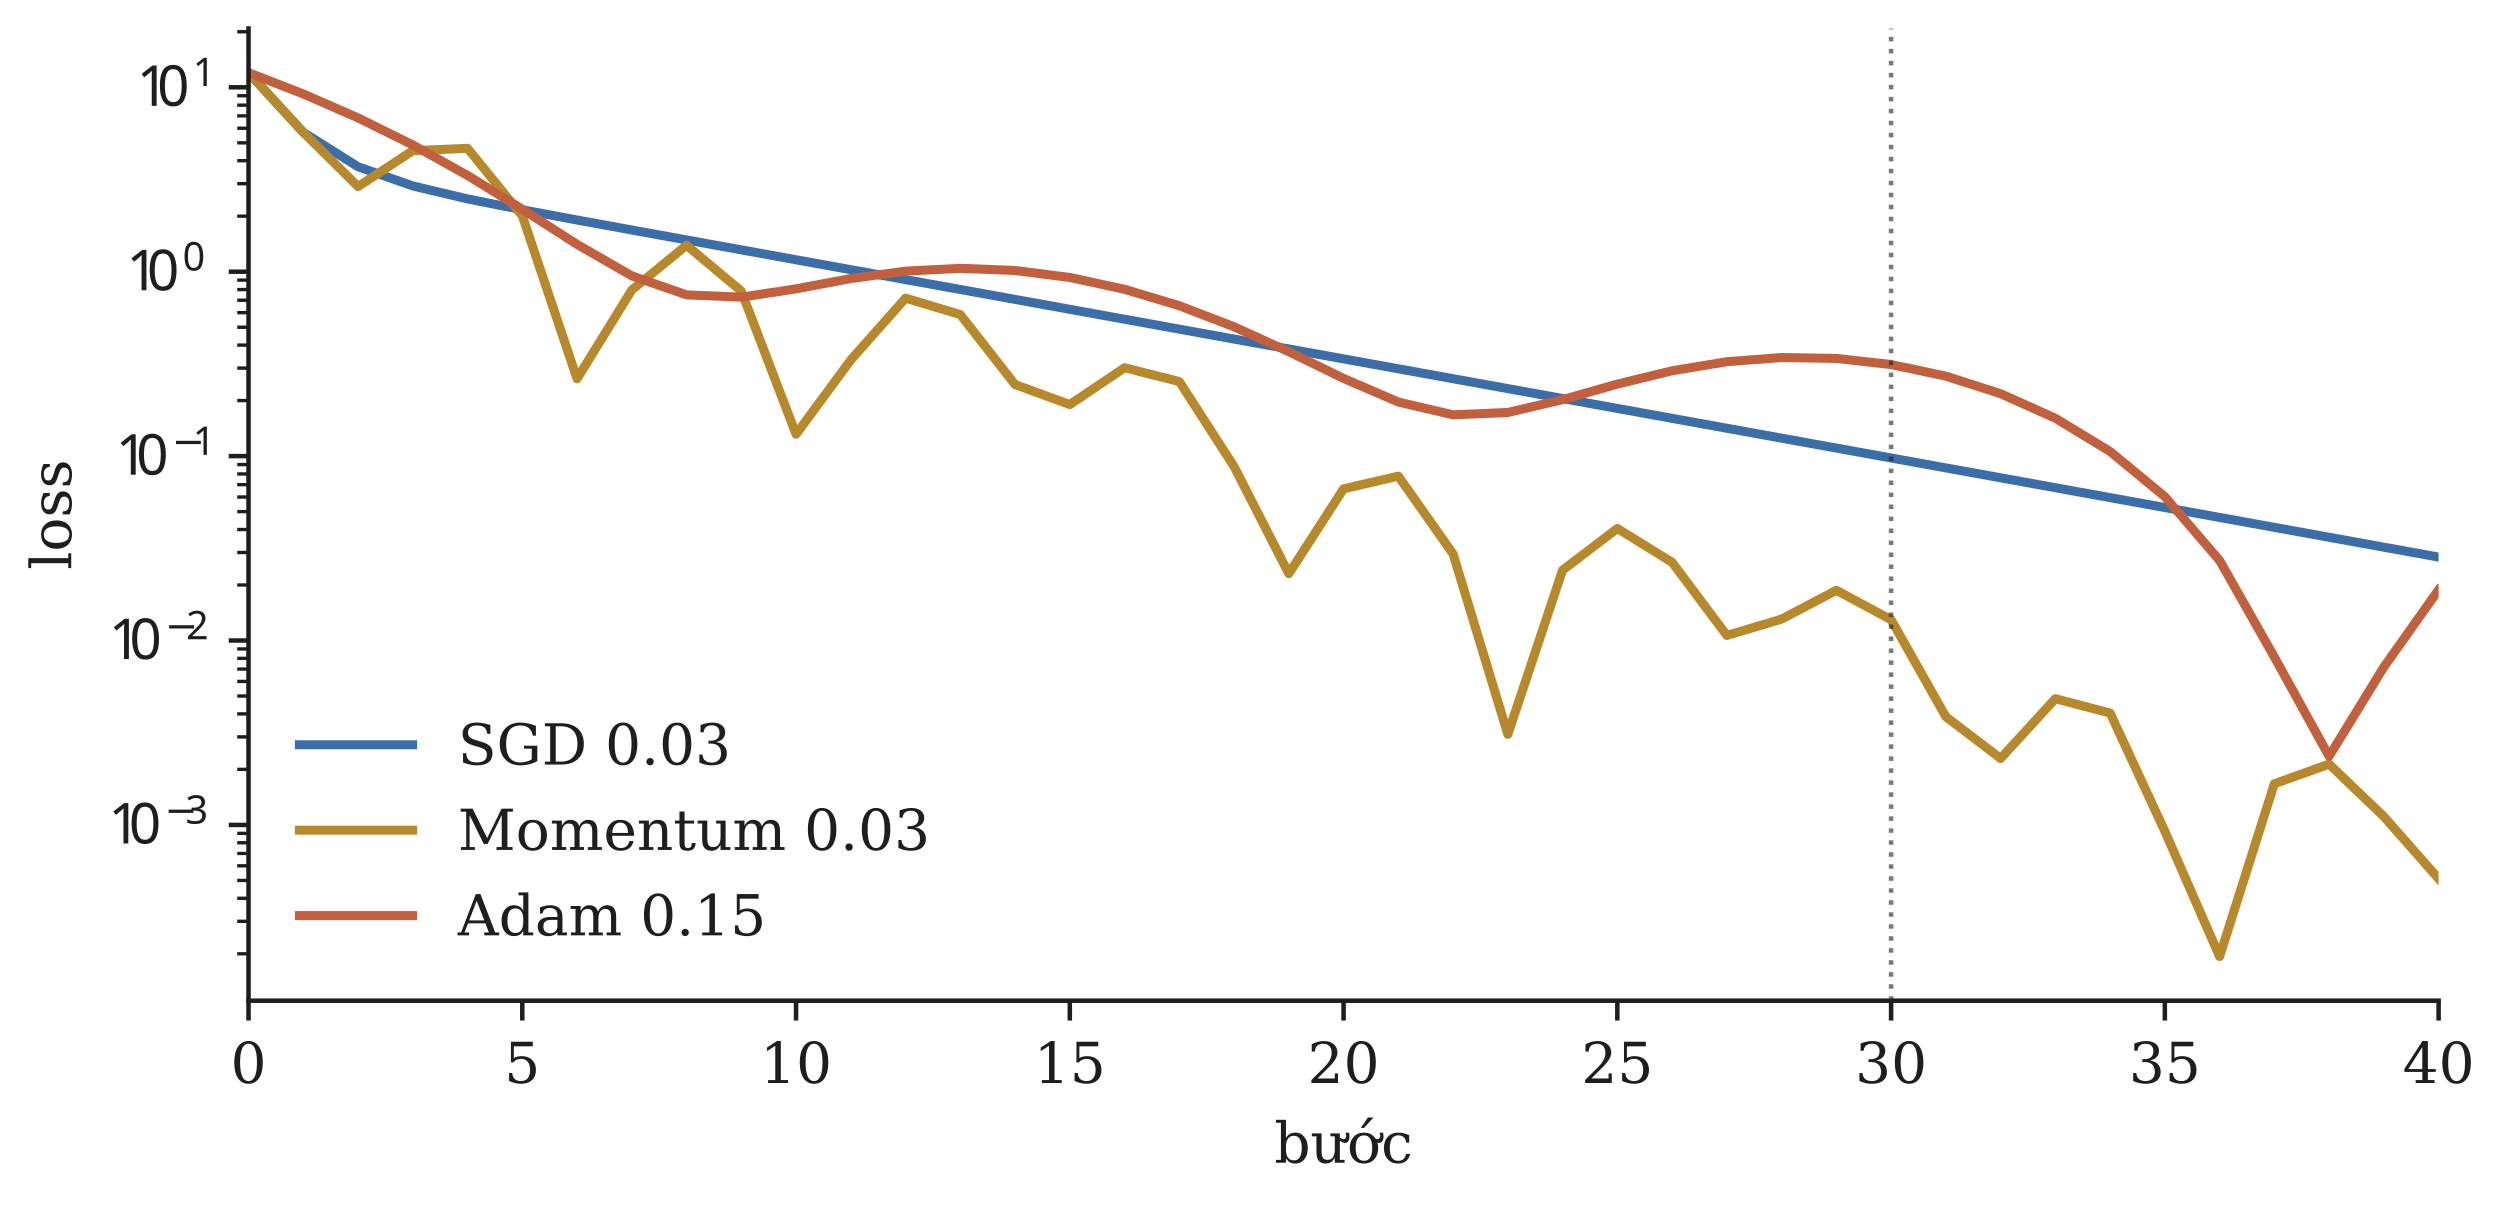
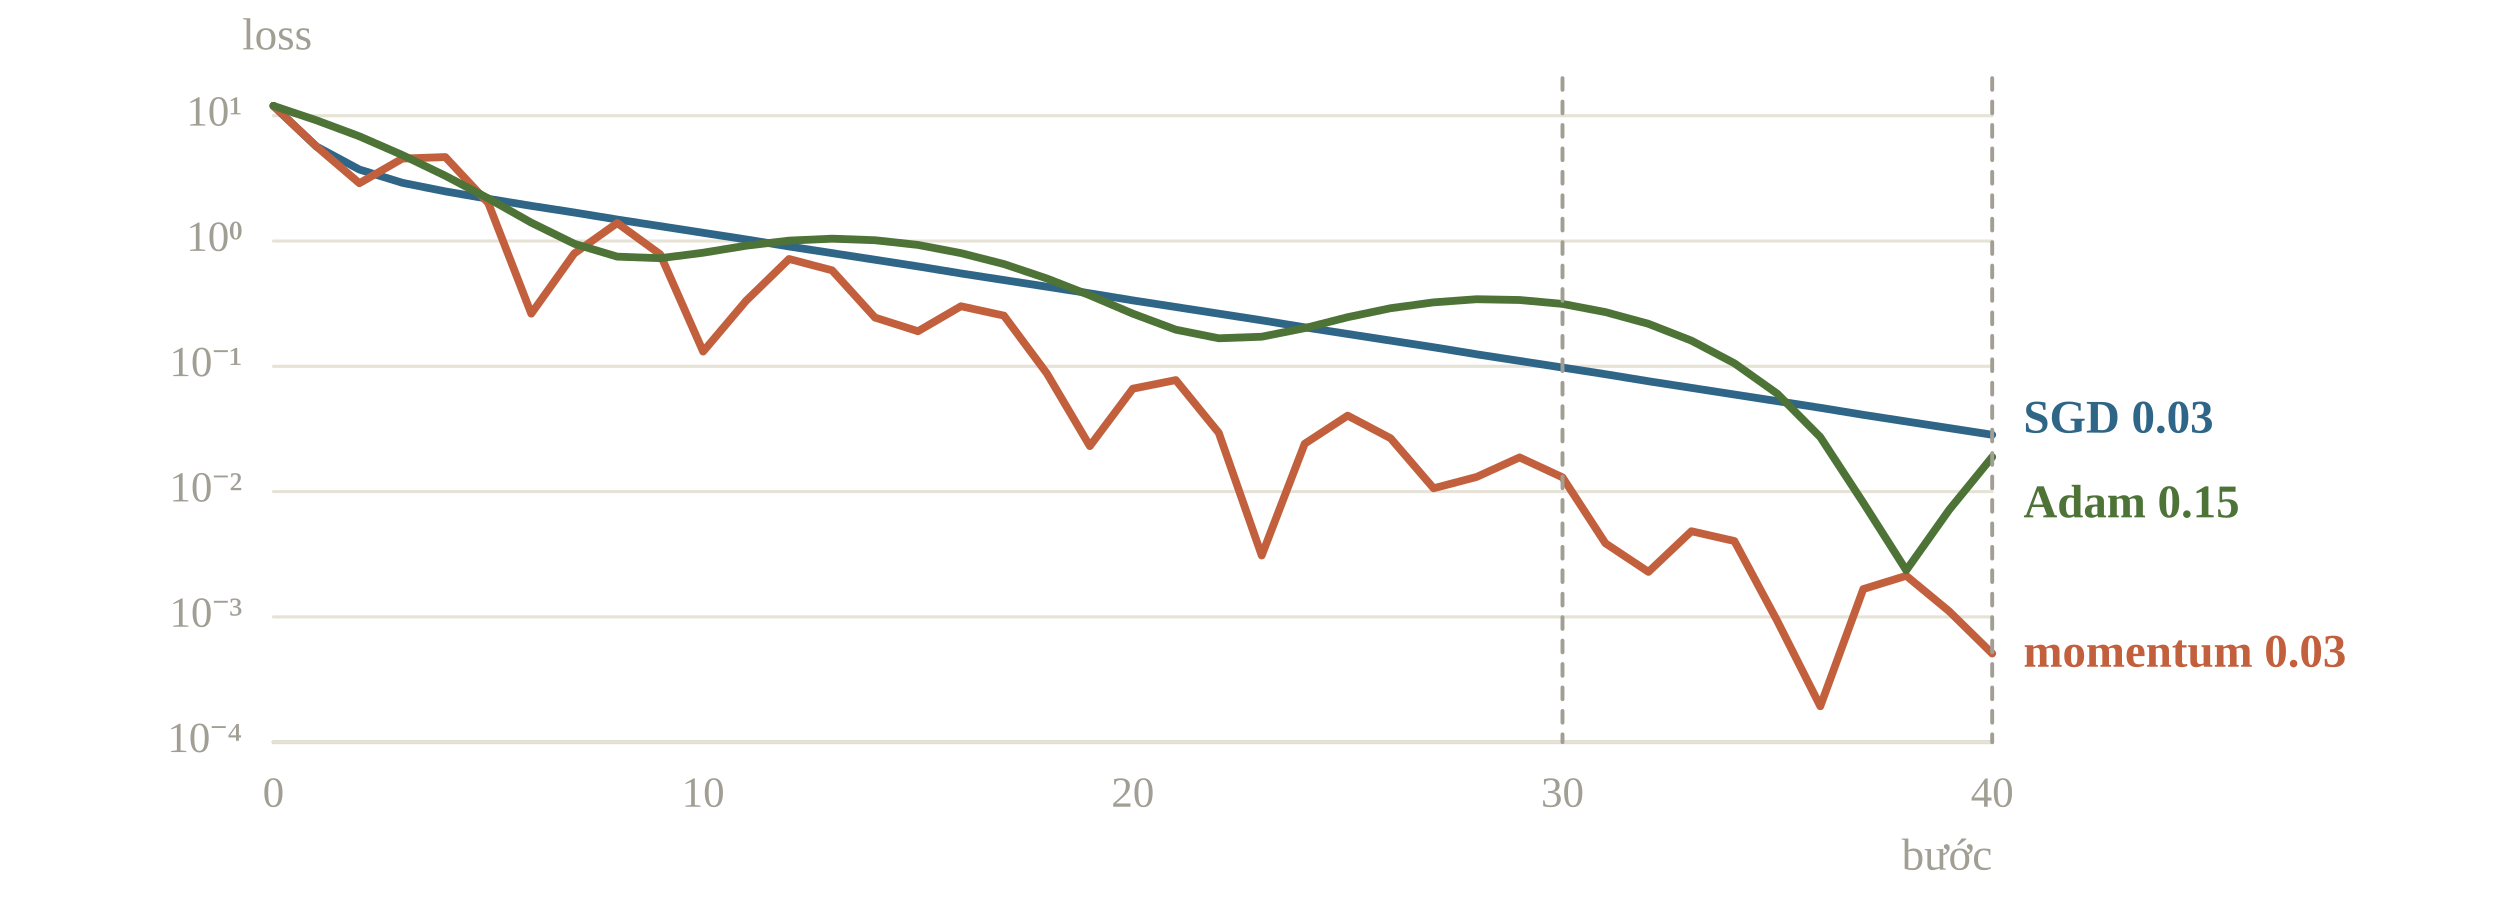
- <svg xmlns="http://www.w3.org/2000/svg" xmlns:xlink="http://www.w3.org/1999/xlink" style="font-family:var(--serif,Lora,Georgia,serif);color:var(--text,#1f1e1c)" width="441.987pt" height="213.16pt" viewBox="0 0 441.987 213.16" version="1.1">
-   <defs>
-     <style type="text/css">*{stroke-linejoin: round; stroke-linecap: butt}</style>
-   </defs>
-   <g id="figure_1">
-     <g id="patch_1">
-       <path d="M 0 213.16  L 441.987 213.16  L 441.987 0  L 0 0  L 0 213.16  z " style="fill: none" />
-     </g>
-     <g id="axes_1">
-       <g id="patch_2">
-         <path d="M 43.94 176.92  L 431.132 176.92  L 431.132 5.04  L 43.94 5.04  L 43.94 176.92  z " style="fill: none" />
-       </g>
-       <g id="matplotlib.axis_1">
-         <g id="xtick_1">
-           <g id="line2d_1">
-             <defs>
-               <path id="m88c259a274" d="M 0 0  L 0 3.5  " style="stroke: currentColor; stroke-width: 0.8" />
-             </defs>
-             <g>
-               <use xlink:href="#m88c259a274" x="43.94" y="176.92" style="stroke: currentColor; stroke-width: 0.8" />
-             </g>
-           </g>
-           <g id="text_1">
-             <text style="font-size: 10px; font-family: 'Lora', 'DejaVu Serif', 'DejaVu Sans'; text-anchor: middle; fill: currentColor" x="43.94" y="191.47" transform="rotate(-0 43.94 191.47)">0</text>
-           </g>
-         </g>
-         <g id="xtick_2">
-           <g id="line2d_2">
-             <g>
-               <use xlink:href="#m88c259a274" x="92.339" y="176.92" style="stroke: currentColor; stroke-width: 0.8" />
-             </g>
-           </g>
-           <g id="text_2">
-             <text style="font-size: 10px; font-family: 'Lora', 'DejaVu Serif', 'DejaVu Sans'; text-anchor: middle; fill: currentColor" x="92.339" y="191.47" transform="rotate(-0 92.33901 191.47)">5</text>
-           </g>
-         </g>
-         <g id="xtick_3">
-           <g id="line2d_3">
-             <g>
-               <use xlink:href="#m88c259a274" x="140.738" y="176.92" style="stroke: currentColor; stroke-width: 0.8" />
-             </g>
-           </g>
-           <g id="text_3">
-             <text style="font-size: 10px; font-family: 'Lora', 'DejaVu Serif', 'DejaVu Sans'; text-anchor: middle; fill: currentColor" x="140.738" y="191.47" transform="rotate(-0 140.738 191.47)">10</text>
-           </g>
-         </g>
-         <g id="xtick_4">
-           <g id="line2d_4">
-             <g>
-               <use xlink:href="#m88c259a274" x="189.137" y="176.92" style="stroke: currentColor; stroke-width: 0.8" />
-             </g>
-           </g>
-           <g id="text_4">
-             <text style="font-size: 10px; font-family: 'Lora', 'DejaVu Serif', 'DejaVu Sans'; text-anchor: middle; fill: currentColor" x="189.137" y="191.47" transform="rotate(-0 189.137 191.47)">15</text>
-           </g>
-         </g>
-         <g id="xtick_5">
-           <g id="line2d_5">
-             <g>
-               <use xlink:href="#m88c259a274" x="237.536" y="176.92" style="stroke: currentColor; stroke-width: 0.8" />
-             </g>
-           </g>
-           <g id="text_5">
-             <text style="font-size: 10px; font-family: 'Lora', 'DejaVu Serif', 'DejaVu Sans'; text-anchor: middle; fill: currentColor" x="237.536" y="191.47" transform="rotate(-0 237.536 191.47)">20</text>
-           </g>
-         </g>
-         <g id="xtick_6">
-           <g id="line2d_6">
-             <g>
-               <use xlink:href="#m88c259a274" x="285.935" y="176.92" style="stroke: currentColor; stroke-width: 0.8" />
-             </g>
-           </g>
-           <g id="text_6">
-             <text style="font-size: 10px; font-family: 'Lora', 'DejaVu Serif', 'DejaVu Sans'; text-anchor: middle; fill: currentColor" x="285.935" y="191.47" transform="rotate(-0 285.935 191.47)">25</text>
-           </g>
-         </g>
-         <g id="xtick_7">
-           <g id="line2d_7">
-             <g>
-               <use xlink:href="#m88c259a274" x="334.334" y="176.92" style="stroke: currentColor; stroke-width: 0.8" />
-             </g>
-           </g>
-           <g id="text_7">
-             <text style="font-size: 10px; font-family: 'Lora', 'DejaVu Serif', 'DejaVu Sans'; text-anchor: middle; fill: currentColor" x="334.334" y="191.47" transform="rotate(-0 334.334 191.47)">30</text>
-           </g>
-         </g>
-         <g id="xtick_8">
-           <g id="line2d_8">
-             <g>
-               <use xlink:href="#m88c259a274" x="382.733" y="176.92" style="stroke: currentColor; stroke-width: 0.8" />
-             </g>
-           </g>
-           <g id="text_8">
-             <text style="font-size: 10px; font-family: 'Lora', 'DejaVu Serif', 'DejaVu Sans'; text-anchor: middle; fill: currentColor" x="382.733" y="191.47" transform="rotate(-0 382.733 191.47)">35</text>
-           </g>
-         </g>
-         <g id="xtick_9">
-           <g id="line2d_9">
-             <g>
-               <use xlink:href="#m88c259a274" x="431.132" y="176.92" style="stroke: currentColor; stroke-width: 0.8" />
-             </g>
-           </g>
-           <g id="text_9">
-             <text style="font-size: 10px; font-family: 'Lora', 'DejaVu Serif', 'DejaVu Sans'; text-anchor: middle; fill: currentColor" x="431.132" y="191.47" transform="rotate(-0 431.132 191.47)">40</text>
-           </g>
-         </g>
-         <g id="text_10">
-           <text style="font-size: 10px; font-family: 'Lora', 'DejaVu Serif', 'DejaVu Sans'; text-anchor: middle; fill: currentColor" x="237.536" y="205.57" transform="rotate(-0 237.536 205.57)">bước</text>
-         </g>
-       </g>
-       <g id="matplotlib.axis_2">
-         <g id="ytick_1">
-           <g id="line2d_10">
-             <defs>
-               <path id="m1eedef7b1f" d="M 0 0  L -3.5 0  " style="stroke: currentColor; stroke-width: 0.8" />
-             </defs>
-             <g>
-               <use xlink:href="#m1eedef7b1f" x="43.94" y="145.839" style="stroke: currentColor; stroke-width: 0.8" />
-             </g>
-           </g>
-           <g id="text_11">
-             <g style="fill: currentColor" transform="translate(19.14 149.6138)">
-               <text>
-                 <tspan x="0" y="-0.491" style="font-size: 10px; font-family: 'Lora'; fill: currentColor">1</tspan>
-                 <tspan x="3.64" y="-0.491" style="font-size: 10px; font-family: 'Lora'; fill: currentColor">0</tspan>
-                 <tspan x="9.937" y="-3.991" style="font-size: 7px; font-family: 'Lora'; fill: currentColor">−</tspan>
-                 <tspan x="13.647" y="-3.991" style="font-size: 7px; font-family: 'Lora'; fill: currentColor">3</tspan>
-               </text>
-             </g>
-           </g>
-         </g>
-         <g id="ytick_2">
-           <g id="line2d_11">
-             <g>
-               <use xlink:href="#m1eedef7b1f" x="43.94" y="113.238" style="stroke: currentColor; stroke-width: 0.8" />
-             </g>
-           </g>
-           <g id="text_12">
-             <g style="fill: currentColor" transform="translate(19.24 117.0126)">
-               <text>
-                 <tspan x="0" y="-0.491" style="font-size: 10px; font-family: 'Lora'; fill: currentColor">1</tspan>
-                 <tspan x="3.64" y="-0.491" style="font-size: 10px; font-family: 'Lora'; fill: currentColor">0</tspan>
-                 <tspan x="9.937" y="-3.991" style="font-size: 7px; font-family: 'Lora'; fill: currentColor">−</tspan>
-                 <tspan x="13.647" y="-3.991" style="font-size: 7px; font-family: 'Lora'; fill: currentColor">2</tspan>
-               </text>
-             </g>
-           </g>
-         </g>
-         <g id="ytick_3">
-           <g id="line2d_12">
-             <g>
-               <use xlink:href="#m1eedef7b1f" x="43.94" y="80.636" style="stroke: currentColor; stroke-width: 0.8" />
-             </g>
-           </g>
-           <g id="text_13">
-             <g style="fill: currentColor" transform="translate(20.44 84.41146)">
-               <text>
-                 <tspan x="0" y="-0.491" style="font-size: 10px; font-family: 'Lora'; fill: currentColor">1</tspan>
-                 <tspan x="3.64" y="-0.491" style="font-size: 10px; font-family: 'Lora'; fill: currentColor">0</tspan>
-                 <tspan x="9.937" y="-3.991" style="font-size: 7px; font-family: 'Lora'; fill: currentColor">−</tspan>
-                 <tspan x="13.647" y="-3.991" style="font-size: 7px; font-family: 'Lora'; fill: currentColor">1</tspan>
-               </text>
-             </g>
-           </g>
-         </g>
-         <g id="ytick_4">
-           <g id="line2d_13">
-             <g>
-               <use xlink:href="#m1eedef7b1f" x="43.94" y="48.035" style="stroke: currentColor; stroke-width: 0.8" />
-             </g>
-           </g>
-           <g id="text_14">
-             <g style="fill: currentColor" transform="translate(22.34 51.8103)">
-               <text>
-                 <tspan x="0" y="-0.491" style="font-size: 10px; font-family: 'Lora'; fill: currentColor">1</tspan>
-                 <tspan x="3.64" y="-0.491" style="font-size: 10px; font-family: 'Lora'; fill: currentColor">0</tspan>
-                 <tspan x="9.937" y="-3.991" style="font-size: 7px; font-family: 'Lora'; fill: currentColor">0</tspan>
-               </text>
-             </g>
-           </g>
-         </g>
-         <g id="ytick_5">
-           <g id="line2d_14">
-             <g>
-               <use xlink:href="#m1eedef7b1f" x="43.94" y="15.434" style="stroke: currentColor; stroke-width: 0.8" />
-             </g>
-           </g>
-           <g id="text_15">
-             <g style="fill: currentColor" transform="translate(24.14 19.20913)">
-               <text>
-                 <tspan x="0" y="-0.491" style="font-size: 10px; font-family: 'Lora'; fill: currentColor">1</tspan>
-                 <tspan x="3.64" y="-0.491" style="font-size: 10px; font-family: 'Lora'; fill: currentColor">0</tspan>
-                 <tspan x="9.937" y="-3.991" style="font-size: 7px; font-family: 'Lora'; fill: currentColor">1</tspan>
-               </text>
-             </g>
-           </g>
-         </g>
-         <g id="ytick_6">
-           <g id="line2d_15">
-             <defs>
-               <path id="m1821478ddd" d="M 0 0  L -2 0  " style="stroke: currentColor; stroke-width: 0.6" />
-             </defs>
-             <g>
-               <use xlink:href="#m1821478ddd" x="43.94" y="168.626" style="stroke: currentColor; stroke-width: 0.6" />
-             </g>
-           </g>
-         </g>
-         <g id="ytick_7">
-           <g id="line2d_16">
-             <g>
-               <use xlink:href="#m1821478ddd" x="43.94" y="162.885" style="stroke: currentColor; stroke-width: 0.6" />
-             </g>
-           </g>
-         </g>
-         <g id="ytick_8">
-           <g id="line2d_17">
-             <g>
-               <use xlink:href="#m1821478ddd" x="43.94" y="158.812" style="stroke: currentColor; stroke-width: 0.6" />
-             </g>
-           </g>
-         </g>
-         <g id="ytick_9">
-           <g id="line2d_18">
-             <g>
-               <use xlink:href="#m1821478ddd" x="43.94" y="155.653" style="stroke: currentColor; stroke-width: 0.6" />
-             </g>
-           </g>
-         </g>
-         <g id="ytick_10">
-           <g id="line2d_19">
-             <g>
-               <use xlink:href="#m1821478ddd" x="43.94" y="153.071" style="stroke: currentColor; stroke-width: 0.6" />
-             </g>
-           </g>
-         </g>
-         <g id="ytick_11">
-           <g id="line2d_20">
-             <g>
-               <use xlink:href="#m1821478ddd" x="43.94" y="150.889" style="stroke: currentColor; stroke-width: 0.6" />
-             </g>
-           </g>
-         </g>
-         <g id="ytick_12">
-           <g id="line2d_21">
-             <g>
-               <use xlink:href="#m1821478ddd" x="43.94" y="148.998" style="stroke: currentColor; stroke-width: 0.6" />
-             </g>
-           </g>
-         </g>
-         <g id="ytick_13">
-           <g id="line2d_22">
-             <g>
-               <use xlink:href="#m1821478ddd" x="43.94" y="147.331" style="stroke: currentColor; stroke-width: 0.6" />
-             </g>
-           </g>
-         </g>
-         <g id="ytick_14">
-           <g id="line2d_23">
-             <g>
-               <use xlink:href="#m1821478ddd" x="43.94" y="136.025" style="stroke: currentColor; stroke-width: 0.6" />
-             </g>
-           </g>
-         </g>
-         <g id="ytick_15">
-           <g id="line2d_24">
-             <g>
-               <use xlink:href="#m1821478ddd" x="43.94" y="130.284" style="stroke: currentColor; stroke-width: 0.6" />
-             </g>
-           </g>
-         </g>
-         <g id="ytick_16">
-           <g id="line2d_25">
-             <g>
-               <use xlink:href="#m1821478ddd" x="43.94" y="126.211" style="stroke: currentColor; stroke-width: 0.6" />
-             </g>
-           </g>
-         </g>
-         <g id="ytick_17">
-           <g id="line2d_26">
-             <g>
-               <use xlink:href="#m1821478ddd" x="43.94" y="123.052" style="stroke: currentColor; stroke-width: 0.6" />
-             </g>
-           </g>
-         </g>
-         <g id="ytick_18">
-           <g id="line2d_27">
-             <g>
-               <use xlink:href="#m1821478ddd" x="43.94" y="120.47" style="stroke: currentColor; stroke-width: 0.6" />
-             </g>
-           </g>
-         </g>
-         <g id="ytick_19">
-           <g id="line2d_28">
-             <g>
-               <use xlink:href="#m1821478ddd" x="43.94" y="118.288" style="stroke: currentColor; stroke-width: 0.6" />
-             </g>
-           </g>
-         </g>
-         <g id="ytick_20">
-           <g id="line2d_29">
-             <g>
-               <use xlink:href="#m1821478ddd" x="43.94" y="116.397" style="stroke: currentColor; stroke-width: 0.6" />
-             </g>
-           </g>
-         </g>
-         <g id="ytick_21">
-           <g id="line2d_30">
-             <g>
-               <use xlink:href="#m1821478ddd" x="43.94" y="114.729" style="stroke: currentColor; stroke-width: 0.6" />
-             </g>
-           </g>
-         </g>
-         <g id="ytick_22">
-           <g id="line2d_31">
-             <g>
-               <use xlink:href="#m1821478ddd" x="43.94" y="103.424" style="stroke: currentColor; stroke-width: 0.6" />
-             </g>
-           </g>
-         </g>
-         <g id="ytick_23">
-           <g id="line2d_32">
-             <g>
-               <use xlink:href="#m1821478ddd" x="43.94" y="97.683" style="stroke: currentColor; stroke-width: 0.6" />
-             </g>
-           </g>
-         </g>
-         <g id="ytick_24">
-           <g id="line2d_33">
-             <g>
-               <use xlink:href="#m1821478ddd" x="43.94" y="93.61" style="stroke: currentColor; stroke-width: 0.6" />
-             </g>
-           </g>
-         </g>
-         <g id="ytick_25">
-           <g id="line2d_34">
-             <g>
-               <use xlink:href="#m1821478ddd" x="43.94" y="90.45" style="stroke: currentColor; stroke-width: 0.6" />
-             </g>
-           </g>
-         </g>
-         <g id="ytick_26">
-           <g id="line2d_35">
-             <g>
-               <use xlink:href="#m1821478ddd" x="43.94" y="87.869" style="stroke: currentColor; stroke-width: 0.6" />
-             </g>
-           </g>
-         </g>
-         <g id="ytick_27">
-           <g id="line2d_36">
-             <g>
-               <use xlink:href="#m1821478ddd" x="43.94" y="85.686" style="stroke: currentColor; stroke-width: 0.6" />
-             </g>
-           </g>
-         </g>
-         <g id="ytick_28">
-           <g id="line2d_37">
-             <g>
-               <use xlink:href="#m1821478ddd" x="43.94" y="83.796" style="stroke: currentColor; stroke-width: 0.6" />
-             </g>
-           </g>
-         </g>
-         <g id="ytick_29">
-           <g id="line2d_38">
-             <g>
-               <use xlink:href="#m1821478ddd" x="43.94" y="82.128" style="stroke: currentColor; stroke-width: 0.6" />
-             </g>
-           </g>
-         </g>
-         <g id="ytick_30">
-           <g id="line2d_39">
-             <g>
-               <use xlink:href="#m1821478ddd" x="43.94" y="70.823" style="stroke: currentColor; stroke-width: 0.6" />
-             </g>
-           </g>
-         </g>
-         <g id="ytick_31">
-           <g id="line2d_40">
-             <g>
-               <use xlink:href="#m1821478ddd" x="43.94" y="65.082" style="stroke: currentColor; stroke-width: 0.6" />
-             </g>
-           </g>
-         </g>
-         <g id="ytick_32">
-           <g id="line2d_41">
-             <g>
-               <use xlink:href="#m1821478ddd" x="43.94" y="61.009" style="stroke: currentColor; stroke-width: 0.6" />
-             </g>
-           </g>
-         </g>
-         <g id="ytick_33">
-           <g id="line2d_42">
-             <g>
-               <use xlink:href="#m1821478ddd" x="43.94" y="57.849" style="stroke: currentColor; stroke-width: 0.6" />
-             </g>
-           </g>
-         </g>
-         <g id="ytick_34">
-           <g id="line2d_43">
-             <g>
-               <use xlink:href="#m1821478ddd" x="43.94" y="55.268" style="stroke: currentColor; stroke-width: 0.6" />
-             </g>
-           </g>
-         </g>
-         <g id="ytick_35">
-           <g id="line2d_44">
-             <g>
-               <use xlink:href="#m1821478ddd" x="43.94" y="53.085" style="stroke: currentColor; stroke-width: 0.6" />
-             </g>
-           </g>
-         </g>
-         <g id="ytick_36">
-           <g id="line2d_45">
-             <g>
-               <use xlink:href="#m1821478ddd" x="43.94" y="51.195" style="stroke: currentColor; stroke-width: 0.6" />
-             </g>
-           </g>
-         </g>
-         <g id="ytick_37">
-           <g id="line2d_46">
-             <g>
-               <use xlink:href="#m1821478ddd" x="43.94" y="49.527" style="stroke: currentColor; stroke-width: 0.6" />
-             </g>
-           </g>
-         </g>
-         <g id="ytick_38">
-           <g id="line2d_47">
-             <g>
-               <use xlink:href="#m1821478ddd" x="43.94" y="38.221" style="stroke: currentColor; stroke-width: 0.6" />
-             </g>
-           </g>
-         </g>
-         <g id="ytick_39">
-           <g id="line2d_48">
-             <g>
-               <use xlink:href="#m1821478ddd" x="43.94" y="32.481" style="stroke: currentColor; stroke-width: 0.6" />
-             </g>
-           </g>
-         </g>
-         <g id="ytick_40">
-           <g id="line2d_49">
-             <g>
-               <use xlink:href="#m1821478ddd" x="43.94" y="28.407" style="stroke: currentColor; stroke-width: 0.6" />
-             </g>
-           </g>
-         </g>
-         <g id="ytick_41">
-           <g id="line2d_50">
-             <g>
-               <use xlink:href="#m1821478ddd" x="43.94" y="25.248" style="stroke: currentColor; stroke-width: 0.6" />
-             </g>
-           </g>
-         </g>
-         <g id="ytick_42">
-           <g id="line2d_51">
-             <g>
-               <use xlink:href="#m1821478ddd" x="43.94" y="22.667" style="stroke: currentColor; stroke-width: 0.6" />
-             </g>
-           </g>
-         </g>
-         <g id="ytick_43">
-           <g id="line2d_52">
-             <g>
-               <use xlink:href="#m1821478ddd" x="43.94" y="20.484" style="stroke: currentColor; stroke-width: 0.6" />
-             </g>
-           </g>
-         </g>
-         <g id="ytick_44">
-           <g id="line2d_53">
-             <g>
-               <use xlink:href="#m1821478ddd" x="43.94" y="18.594" style="stroke: currentColor; stroke-width: 0.6" />
-             </g>
-           </g>
-         </g>
-         <g id="ytick_45">
-           <g id="line2d_54">
-             <g>
-               <use xlink:href="#m1821478ddd" x="43.94" y="16.926" style="stroke: currentColor; stroke-width: 0.6" />
-             </g>
-           </g>
-         </g>
-         <g id="ytick_46">
-           <g id="line2d_55">
-             <g>
-               <use xlink:href="#m1821478ddd" x="43.94" y="5.62" style="stroke: currentColor; stroke-width: 0.6" />
-             </g>
-           </g>
-         </g>
-         <g id="text_16">
-           <text style="font-size: 10px; font-family: 'Lora', 'DejaVu Serif', 'DejaVu Sans'; text-anchor: middle; fill: currentColor" x="12.59" y="90.98" transform="rotate(-90 12.59 90.98)">loss</text>
-         </g>
-       </g>
-       <g id="line2d_56">
-         <path d="M 43.94 12.853  L 53.62 23.399  L 63.3 29.481  L 72.979 32.875  L 82.659 35.17  L 92.339 37.092  L 102.019 38.897  L 111.699 40.665  L 121.378 42.422  L 131.058 44.176  L 140.738 45.929  L 150.418 47.681  L 160.098 49.433  L 169.777 51.185  L 179.457 52.937  L 189.137 54.689  L 198.817 56.441  L 208.497 58.194  L 218.176 59.946  L 227.856 61.698  L 237.536 63.45  L 247.216 65.202  L 256.896 66.954  L 266.575 68.706  L 276.255 70.458  L 285.935 72.211  L 295.615 73.963  L 305.295 75.715  L 314.974 77.467  L 324.654 79.219  L 334.334 80.971  L 344.014 82.723  L 353.694 84.475  L 363.373 86.228  L 373.053 87.98  L 382.733 89.732  L 392.413 91.484  L 402.093 93.236  L 411.772 94.988  L 421.452 96.74  L 431.132 98.493  " clip-path="url(#pe03abeed55)" style="fill: none; stroke: var(--t-n, #3b6ea8); stroke-width: 1.6; stroke-linecap: square" />
-       </g>
-       <g id="line2d_57">
-         <path d="M 43.94 12.853  L 53.62 23.399  L 63.3 32.979  L 72.979 26.635  L 82.659 26.223  L 92.339 38.16  L 102.019 66.967  L 111.699 51.263  L 121.378 43.358  L 131.058 51.476  L 140.738 76.77  L 150.418 63.633  L 160.098 52.711  L 169.777 55.617  L 179.457 67.991  L 189.137 71.526  L 198.817 65.014  L 208.497 67.459  L 218.176 82.48  L 227.856 101.424  L 237.536 86.418  L 247.216 84.179  L 256.896 97.925  L 266.575 129.821  L 276.255 100.797  L 285.935 93.434  L 295.615 99.412  L 305.295 112.343  L 314.974 109.452  L 324.654 104.362  L 334.334 109.561  L 344.014 126.705  L 353.694 134.089  L 363.373 123.528  L 373.053 126.062  L 382.733 146.964  L 392.413 169.107  L 402.093 138.562  L 411.772 135.095  L 421.452 144.368  L 431.132 155.347  " clip-path="url(#pe03abeed55)" style="fill: none; stroke: #b8892b; stroke-width: 1.6; stroke-linecap: square" />
-       </g>
-       <g id="line2d_58">
-         <path d="M 43.94 12.853  L 53.62 16.611  L 63.3 20.845  L 72.979 25.63  L 82.659 31.024  L 92.339 36.989  L 102.019 43.211  L 111.699 48.766  L 121.378 52.131  L 131.058 52.537  L 140.738 51.062  L 150.418 49.243  L 160.098 47.936  L 169.777 47.439  L 179.457 47.816  L 189.137 49.056  L 198.817 51.142  L 208.497 54.058  L 218.176 57.775  L 227.856 62.178  L 237.536 66.904  L 247.216 71.078  L 256.896 73.335  L 266.575 72.921  L 276.255 70.652  L 285.935 67.906  L 295.615 65.551  L 305.295 63.947  L 314.974 63.208  L 324.654 63.368  L 334.334 64.449  L 344.014 66.497  L 353.694 69.604  L 363.373 73.942  L 373.053 79.819  L 382.733 87.81  L 392.413 99.089  L 402.093 116.158  L 411.772 133.711  L 421.452 117.926  L 431.132 104.273  " clip-path="url(#pe03abeed55)" style="fill: none; stroke: var(--accent, #c2603e); stroke-width: 1.6; stroke-linecap: square" />
-       </g>
-       <g id="line2d_59">
-         <path d="M 334.334 176.92  L 334.334 5.04  " clip-path="url(#pe03abeed55)" style="fill: none; stroke-dasharray: 0.8,1.32; stroke-dashoffset: 0; stroke: currentColor; stroke-opacity: 0.6; stroke-width: 0.8" />
-       </g>
-       <g id="patch_3">
-         <path d="M 43.94 176.92  L 43.94 5.04  " style="fill: none; stroke: currentColor; stroke-width: 0.8; stroke-linejoin: miter; stroke-linecap: square" />
-       </g>
-       <g id="patch_4">
-         <path d="M 43.94 176.92  L 431.132 176.92  " style="fill: none; stroke: currentColor; stroke-width: 0.8; stroke-linejoin: miter; stroke-linecap: square" />
-       </g>
-       <g id="legend_1">
-         <g id="line2d_60">
-           <path d="M 52.94 131.67  L 62.94 131.67  L 72.94 131.67  " style="fill: none; stroke: var(--t-n, #3b6ea8); stroke-width: 1.6; stroke-linecap: square" />
-         </g>
-         <g id="text_17">
-           <text style="font-size: 10px; font-family: 'Lora', 'DejaVu Serif', 'DejaVu Sans'; text-anchor: start; fill: currentColor" x="80.94" y="135.17" transform="rotate(-0 80.94 135.17)">SGD 0.03</text>
-         </g>
-         <g id="line2d_61">
-           <path d="M 52.94 146.77  L 62.94 146.77  L 72.94 146.77  " style="fill: none; stroke: #b8892b; stroke-width: 1.6; stroke-linecap: square" />
-         </g>
-         <g id="text_18">
-           <text style="font-size: 10px; font-family: 'Lora', 'DejaVu Serif', 'DejaVu Sans'; text-anchor: start; fill: currentColor" x="80.94" y="150.27" transform="rotate(-0 80.94 150.27)">Momentum 0.03</text>
-         </g>
-         <g id="line2d_62">
-           <path d="M 52.94 161.87  L 62.94 161.87  L 72.94 161.87  " style="fill: none; stroke: var(--accent, #c2603e); stroke-width: 1.6; stroke-linecap: square" />
-         </g>
-         <g id="text_19">
-           <text style="font-size: 10px; font-family: 'Lora', 'DejaVu Serif', 'DejaVu Sans'; text-anchor: start; fill: currentColor" x="80.94" y="165.37" transform="rotate(-0 80.94 165.37)">Adam 0.15</text>
-         </g>
-       </g>
-     </g>
-   </g>
-   <defs>
-     <clipPath id="pe03abeed55">
-       <rect x="43.94" y="5.04" width="387.192" height="171.88" />
-     </clipPath>
-   </defs>
+ <svg xmlns="http://www.w3.org/2000/svg" viewBox="0 0 640 230" width="640" role="img" aria-label="Thứ hạng các optimizer ở bước 30 và bước 40 khác nhau." style="font-family:var(--serif, Lora, Georgia, serif);color:var(--text, #1f1e1c)">
+   <path d="M 70,190 L 510,190" fill="none" stroke="var(--line-strong, #d3cebf)" stroke-width="1" stroke-linecap="round" />
+   <text x="70" y="204" fill="var(--faint, #a19e94)" text-anchor="middle" dominant-baseline="middle" font-family="var(--sans, Inter, &quot;Segoe UI&quot;, sans-serif)" font-size="11" font-weight="400">0</text>
+   <text x="180" y="204" fill="var(--faint, #a19e94)" text-anchor="middle" dominant-baseline="middle" font-family="var(--sans, Inter, &quot;Segoe UI&quot;, sans-serif)" font-size="11" font-weight="400">10</text>
+   <text x="290" y="204" fill="var(--faint, #a19e94)" text-anchor="middle" dominant-baseline="middle" font-family="var(--sans, Inter, &quot;Segoe UI&quot;, sans-serif)" font-size="11" font-weight="400">20</text>
+   <text x="400" y="204" fill="var(--faint, #a19e94)" text-anchor="middle" dominant-baseline="middle" font-family="var(--sans, Inter, &quot;Segoe UI&quot;, sans-serif)" font-size="11" font-weight="400">30</text>
+   <text x="510" y="204" fill="var(--faint, #a19e94)" text-anchor="middle" dominant-baseline="middle" font-family="var(--sans, Inter, &quot;Segoe UI&quot;, sans-serif)" font-size="11" font-weight="400">40</text>
+   <text x="510" y="220" fill="var(--faint, #a19e94)" text-anchor="end" dominant-baseline="middle" font-family="var(--sans, Inter, &quot;Segoe UI&quot;, sans-serif)" font-size="11.5" font-weight="400">bước</text>
+   <path d="M 70,190 L 510,190" fill="none" stroke="var(--line, #e6e2d6)" stroke-width="0.8" stroke-linecap="round" />
+   <text x="62" y="190" fill="var(--faint, #a19e94)" text-anchor="end" dominant-baseline="middle" font-family="var(--sans, Inter, &quot;Segoe UI&quot;, sans-serif)" font-size="11" font-weight="400">10⁻⁴</text>
+   <path d="M 70,157.925 L 510,157.925" fill="none" stroke="var(--line, #e6e2d6)" stroke-width="0.8" stroke-linecap="round" />
+   <text x="62" y="157.925" fill="var(--faint, #a19e94)" text-anchor="end" dominant-baseline="middle" font-family="var(--sans, Inter, &quot;Segoe UI&quot;, sans-serif)" font-size="11" font-weight="400">10⁻³</text>
+   <path d="M 70,125.849 L 510,125.849" fill="none" stroke="var(--line, #e6e2d6)" stroke-width="0.8" stroke-linecap="round" />
+   <text x="62" y="125.849" fill="var(--faint, #a19e94)" text-anchor="end" dominant-baseline="middle" font-family="var(--sans, Inter, &quot;Segoe UI&quot;, sans-serif)" font-size="11" font-weight="400">10⁻²</text>
+   <path d="M 70,93.774 L 510,93.774" fill="none" stroke="var(--line, #e6e2d6)" stroke-width="0.8" stroke-linecap="round" />
+   <text x="62" y="93.774" fill="var(--faint, #a19e94)" text-anchor="end" dominant-baseline="middle" font-family="var(--sans, Inter, &quot;Segoe UI&quot;, sans-serif)" font-size="11" font-weight="400">10⁻¹</text>
+   <path d="M 70,61.698 L 510,61.698" fill="none" stroke="var(--line, #e6e2d6)" stroke-width="0.8" stroke-linecap="round" />
+   <text x="62" y="61.698" fill="var(--faint, #a19e94)" text-anchor="end" dominant-baseline="middle" font-family="var(--sans, Inter, &quot;Segoe UI&quot;, sans-serif)" font-size="11" font-weight="400">10⁰</text>
+   <path d="M 70,29.623 L 510,29.623" fill="none" stroke="var(--line, #e6e2d6)" stroke-width="0.8" stroke-linecap="round" />
+   <text x="62" y="29.623" fill="var(--faint, #a19e94)" text-anchor="end" dominant-baseline="middle" font-family="var(--sans, Inter, &quot;Segoe UI&quot;, sans-serif)" font-size="11" font-weight="400">10¹</text>
+   <path d="M 70.0,27.1 L 81.0,37.5 L 92.0,43.4 L 103.0,46.8 L 114.0,49.0 L 125.0,50.9 L 136.0,52.7 L 147.0,54.4 L 158.0,56.2 L 169.0,57.9 L 180.0,59.6 L 191.0,61.3 L 202.0,63.1 L 213.0,64.8 L 224.0,66.5 L 235.0,68.2 L 246.0,70.0 L 257.0,71.7 L 268.0,73.4 L 279.0,75.1 L 290.0,76.9 L 301.0,78.6 L 312.0,80.3 L 323.0,82.0 L 334.0,83.8 L 345.0,85.5 L 356.0,87.2 L 367.0,88.9 L 378.0,90.7 L 389.0,92.4 L 400.0,94.1 L 411.0,95.8 L 422.0,97.6 L 433.0,99.3 L 444.0,101.0 L 455.0,102.7 L 466.0,104.4 L 477.0,106.2 L 488.0,107.9 L 499.0,109.6 L 510.0,111.3" fill="none" stroke="var(--t-n, #2f6587)" stroke-width="2" opacity="1" stroke-linecap="round" stroke-linejoin="round" />
+   <text x="518" y="107.342" fill="var(--t-n, #2f6587)" text-anchor="start" dominant-baseline="middle" font-family="var(--sans, Inter, &quot;Segoe UI&quot;, sans-serif)" font-size="12" font-weight="600">SGD 0.03</text>
+   <path d="M 70.0,27.1 L 81.0,37.5 L 92.0,46.9 L 103.0,40.6 L 114.0,40.2 L 125.0,52.0 L 136.0,80.3 L 147.0,64.9 L 158.0,57.1 L 169.0,65.1 L 180.0,90.0 L 191.0,77.0 L 202.0,66.3 L 213.0,69.2 L 224.0,81.3 L 235.0,84.8 L 246.0,78.4 L 257.0,80.8 L 268.0,95.6 L 279.0,114.2 L 290.0,99.5 L 301.0,97.3 L 312.0,110.8 L 323.0,142.2 L 334.0,113.6 L 345.0,106.4 L 356.0,112.2 L 367.0,125.0 L 378.0,122.1 L 389.0,117.1 L 400.0,122.2 L 411.0,139.1 L 422.0,146.4 L 433.0,136.0 L 444.0,138.5 L 455.0,159.0 L 466.0,180.8 L 477.0,150.8 L 488.0,147.4 L 499.0,156.5 L 510.0,167.3" fill="none" stroke="var(--accent, #c2603e)" stroke-width="2" opacity="1" stroke-linecap="round" stroke-linejoin="round" />
+   <text x="518" y="167.279" fill="var(--accent, #c2603e)" text-anchor="start" dominant-baseline="middle" font-family="var(--sans, Inter, &quot;Segoe UI&quot;, sans-serif)" font-size="12" font-weight="600">momentum 0.03</text>
+   <path d="M 70.0,27.1 L 81.0,30.8 L 92.0,34.9 L 103.0,39.7 L 114.0,45.0 L 125.0,50.8 L 136.0,57.0 L 147.0,62.4 L 158.0,65.7 L 169.0,66.1 L 180.0,64.7 L 191.0,62.9 L 202.0,61.6 L 213.0,61.1 L 224.0,61.5 L 235.0,62.7 L 246.0,64.8 L 257.0,67.6 L 268.0,71.3 L 279.0,75.6 L 290.0,80.3 L 301.0,84.4 L 312.0,86.6 L 323.0,86.2 L 334.0,84.0 L 345.0,81.2 L 356.0,78.9 L 367.0,77.4 L 378.0,76.6 L 389.0,76.8 L 400.0,77.8 L 411.0,79.9 L 422.0,82.9 L 433.0,87.2 L 444.0,93.0 L 455.0,100.8 L 466.0,111.9 L 477.0,128.7 L 488.0,146.0 L 499.0,130.5 L 510.0,117.0" fill="none" stroke="var(--t-s, #4d7337)" stroke-width="2" opacity="1" stroke-linecap="round" stroke-linejoin="round" />
+   <text x="518" y="129.029" fill="var(--t-s, #4d7337)" text-anchor="start" dominant-baseline="middle" font-family="var(--sans, Inter, &quot;Segoe UI&quot;, sans-serif)" font-size="12" font-weight="600">Adam 0.15</text>
+   <path d="M 400,20 L 400,190" fill="none" stroke="var(--faint, #a19e94)" stroke-width="1" stroke-linecap="round" stroke-dasharray="3 3" />
+   <path d="M 510,20 L 510,190" fill="none" stroke="var(--faint, #a19e94)" stroke-width="1" stroke-linecap="round" stroke-dasharray="3 3" />
+   <text x="62" y="10" fill="var(--faint, #a19e94)" text-anchor="start" dominant-baseline="middle" font-family="var(--sans, Inter, &quot;Segoe UI&quot;, sans-serif)" font-size="11.5" font-weight="400">loss</text>
</svg>
